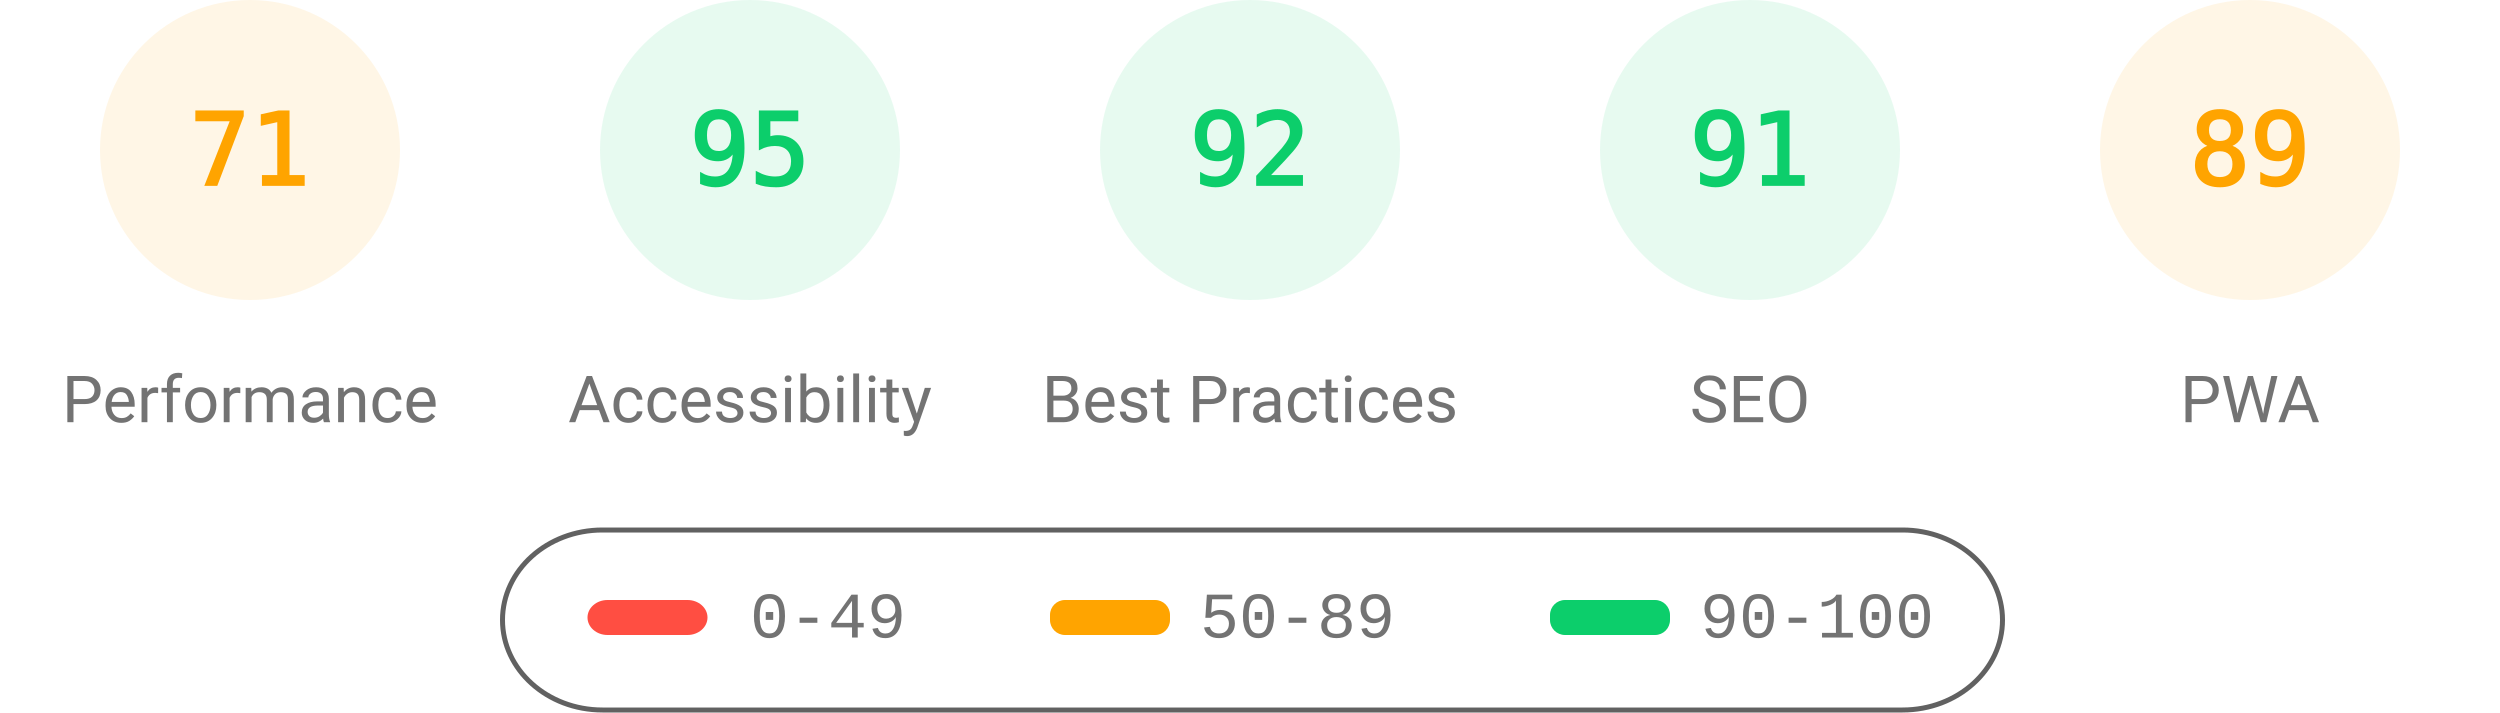
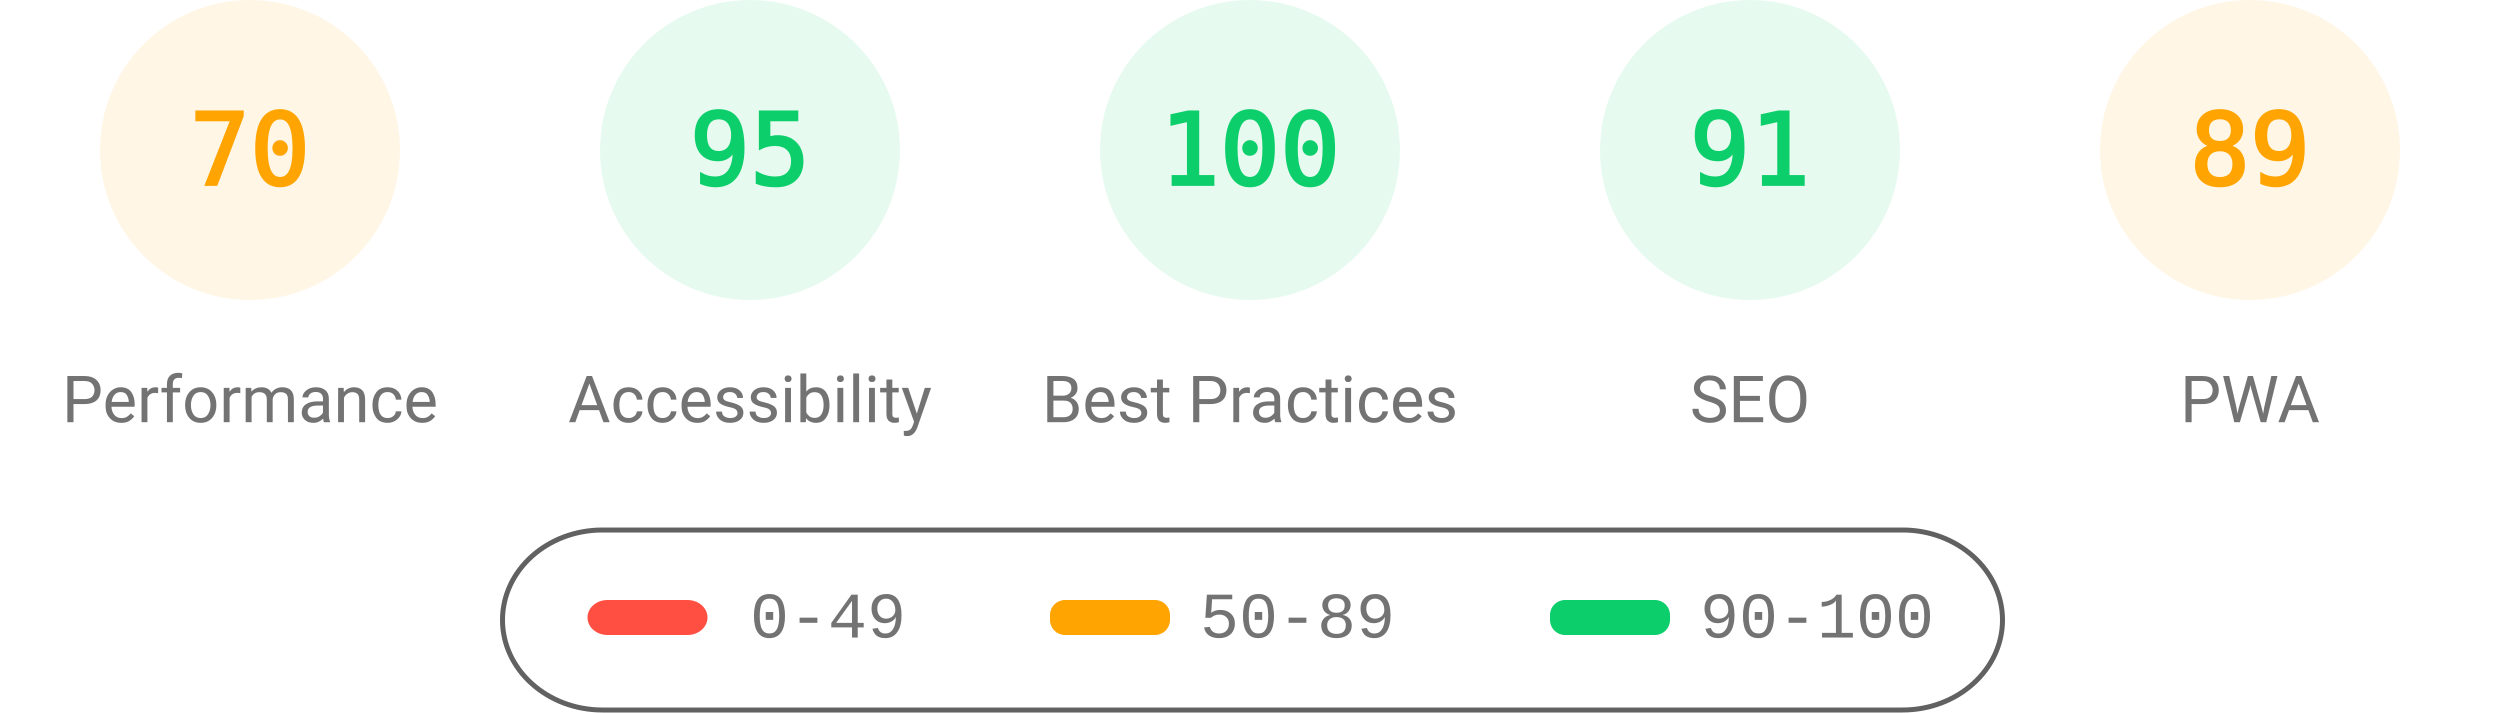
<svg xmlns="http://www.w3.org/2000/svg" fill="none" width="1000" height="285">
  <style>.gauge-base{opacity:.1}.gauge-arc{fill:none;animation-delay:250ms;stroke-linecap:round;transform:rotate(-90deg);transform-origin:100px 60px;animation:load-gauge 1s ease forwards}.guage-text{font-size:40px;font-family:monospace;text-align:center}.guage-red{color:#ff4e42;fill:#ff4e42;stroke:#ff4e42}.guage-orange{color:#ffa400;fill:#ffa400;stroke:#ffa400}.guage-green{color:#0cce6b;fill:#0cce6b;stroke:#0cce6b}.guage-undefined{color:#5c5c5c;fill:#5c5c5c;stroke:#5c5c5c}.guage-title{color:#737373;fill:#737373;stroke:none;font-size:26px;line-height:26px;font-family:Roboto,Halvetica,Arial,sans-serif}@keyframes load-gauge{from{stroke-dasharray:0 352.858}}</style>
  <svg class="guage-div guage-perf guage-orange" viewBox="0 0 200 200" width="200" height="200">
    <circle class="gauge-base" r="56" cx="100" cy="60" stroke-width="8" />
-     <circle class="gauge-arc guage-arc-1" r="56" cx="100" cy="60" stroke-width="8" style="stroke-dasharray:249.819,351.858" />
-     <text class="guage-text" x="100" y="60" alignment-baseline="central" dominant-baseline="central" text-anchor="middle">71</text>
+     <circle class="gauge-arc guage-arc-1" r="56" cx="100" cy="60" stroke-width="8" style="stroke-dasharray:246.301,351.858" />
+     <text class="guage-text" x="100" y="60" alignment-baseline="central" dominant-baseline="central" text-anchor="middle">70</text>
    <text class="guage-title" x="100" y="160" alignment-baseline="central" dominant-baseline="central" text-anchor="middle">Performance</text>
  </svg>
  <svg class="guage-div guage-acc guage-green" viewBox="0 0 200 200" width="200" height="200" x="200">
    <circle class="gauge-base" r="56" cx="100" cy="60" stroke-width="8" />
    <circle class="gauge-arc guage-arc-2" r="56" cx="100" cy="60" stroke-width="8" style="stroke-dasharray:334.265,351.858" />
    <text class="guage-text" x="100" y="60" alignment-baseline="central" dominant-baseline="central" text-anchor="middle">95</text>
    <text class="guage-title" x="100" y="160" alignment-baseline="central" dominant-baseline="central" text-anchor="middle">Accessibility</text>
  </svg>
  <svg class="guage-div guage-best guage-green" viewBox="0 0 200 200" width="200" height="200" x="400">
    <circle class="gauge-base" r="56" cx="100" cy="60" stroke-width="8" />
-     <circle class="gauge-arc guage-arc-3" r="56" cx="100" cy="60" stroke-width="8" style="stroke-dasharray:323.709,351.858" />
-     <text class="guage-text" x="100" y="60" alignment-baseline="central" dominant-baseline="central" text-anchor="middle">92</text>
+     <circle class="gauge-arc guage-arc-3" r="56" cx="100" cy="60" stroke-width="8" style="stroke-dasharray:351.858,351.858" />
+     <text class="guage-text" x="100" y="60" alignment-baseline="central" dominant-baseline="central" text-anchor="middle">100</text>
    <text class="guage-title" x="100" y="160" alignment-baseline="central" dominant-baseline="central" text-anchor="middle">Best Practices</text>
  </svg>
  <svg class="guage-div guage-seo guage-green" viewBox="0 0 200 200" width="200" height="200" x="600">
    <circle class="gauge-base" r="56" cx="100" cy="60" stroke-width="8" />
    <circle class="gauge-arc guage-arc-4" r="56" cx="100" cy="60" stroke-width="8" style="stroke-dasharray:320.191,351.858" />
    <text class="guage-text" x="100" y="60" alignment-baseline="central" dominant-baseline="central" text-anchor="middle">91</text>
    <text class="guage-title" x="100" y="160" alignment-baseline="central" dominant-baseline="central" text-anchor="middle">SEO</text>
  </svg>
  <svg class="guage-div guage-pwa guage-orange" viewBox="0 0 200 200" width="200" height="200" x="800">
    <circle class="gauge-base" r="56" cx="100" cy="60" stroke-width="8" />
    <circle class="gauge-arc guage-arc-4" r="56" cx="100" cy="60" stroke-width="8" style="stroke-dasharray:313.154,351.858" />
    <text class="guage-text" x="100" y="60" alignment-baseline="central" dominant-baseline="central" text-anchor="middle">89</text>
    <text class="guage-title" x="100" y="160" alignment-baseline="central" dominant-baseline="central" text-anchor="middle">PWA</text>
  </svg>
  <svg width="604" height="76" x="200" y="210">
    <path fill="none" id="canvas_background" d="M-1-1h604v80H-1z" />
    <rect fill-opacity="0" stroke="#616161" stroke-width="2" rx="40" id="svg_2" height="72" width="600" y="2" x="1" fill="#000" />
    <rect stroke="#000" rx="8" id="svg_3" height="14" width="48" y="30" x="35" stroke-opacity="null" stroke-width="0" fill="#ff4e42" />
    <rect stroke="#000" rx="6" id="svg_4" height="14" width="48" y="30" x="220" stroke-opacity="null" stroke-width="0" fill="#ffa400" />
    <rect stroke="#000" rx="6" id="svg_5" height="14" width="48" y="30" x="420" stroke-opacity="null" stroke-width="0" fill="#0cce6b" />
    <text xml:space="preserve" text-anchor="start" font-family="'Courier New', Courier, monospace" font-size="26" id="svg_6" y="45" x="100" stroke-opacity="null" stroke-width="0" stroke="#000" fill="#737373">0-49</text>
    <text xml:space="preserve" text-anchor="start" font-family="'Courier New', Courier, monospace" font-size="26" id="svg_7" y="45" x="280" stroke-opacity="null" stroke-width="0" stroke="#000" fill="#737373">50-89</text>
    <text xml:space="preserve" text-anchor="start" font-family="'Courier New', Courier, monospace" font-size="26" id="svg_8" y="45" x="480" stroke-opacity="null" stroke-width="0" stroke="#000" fill="#737373">90-100</text>
  </svg>
</svg>
